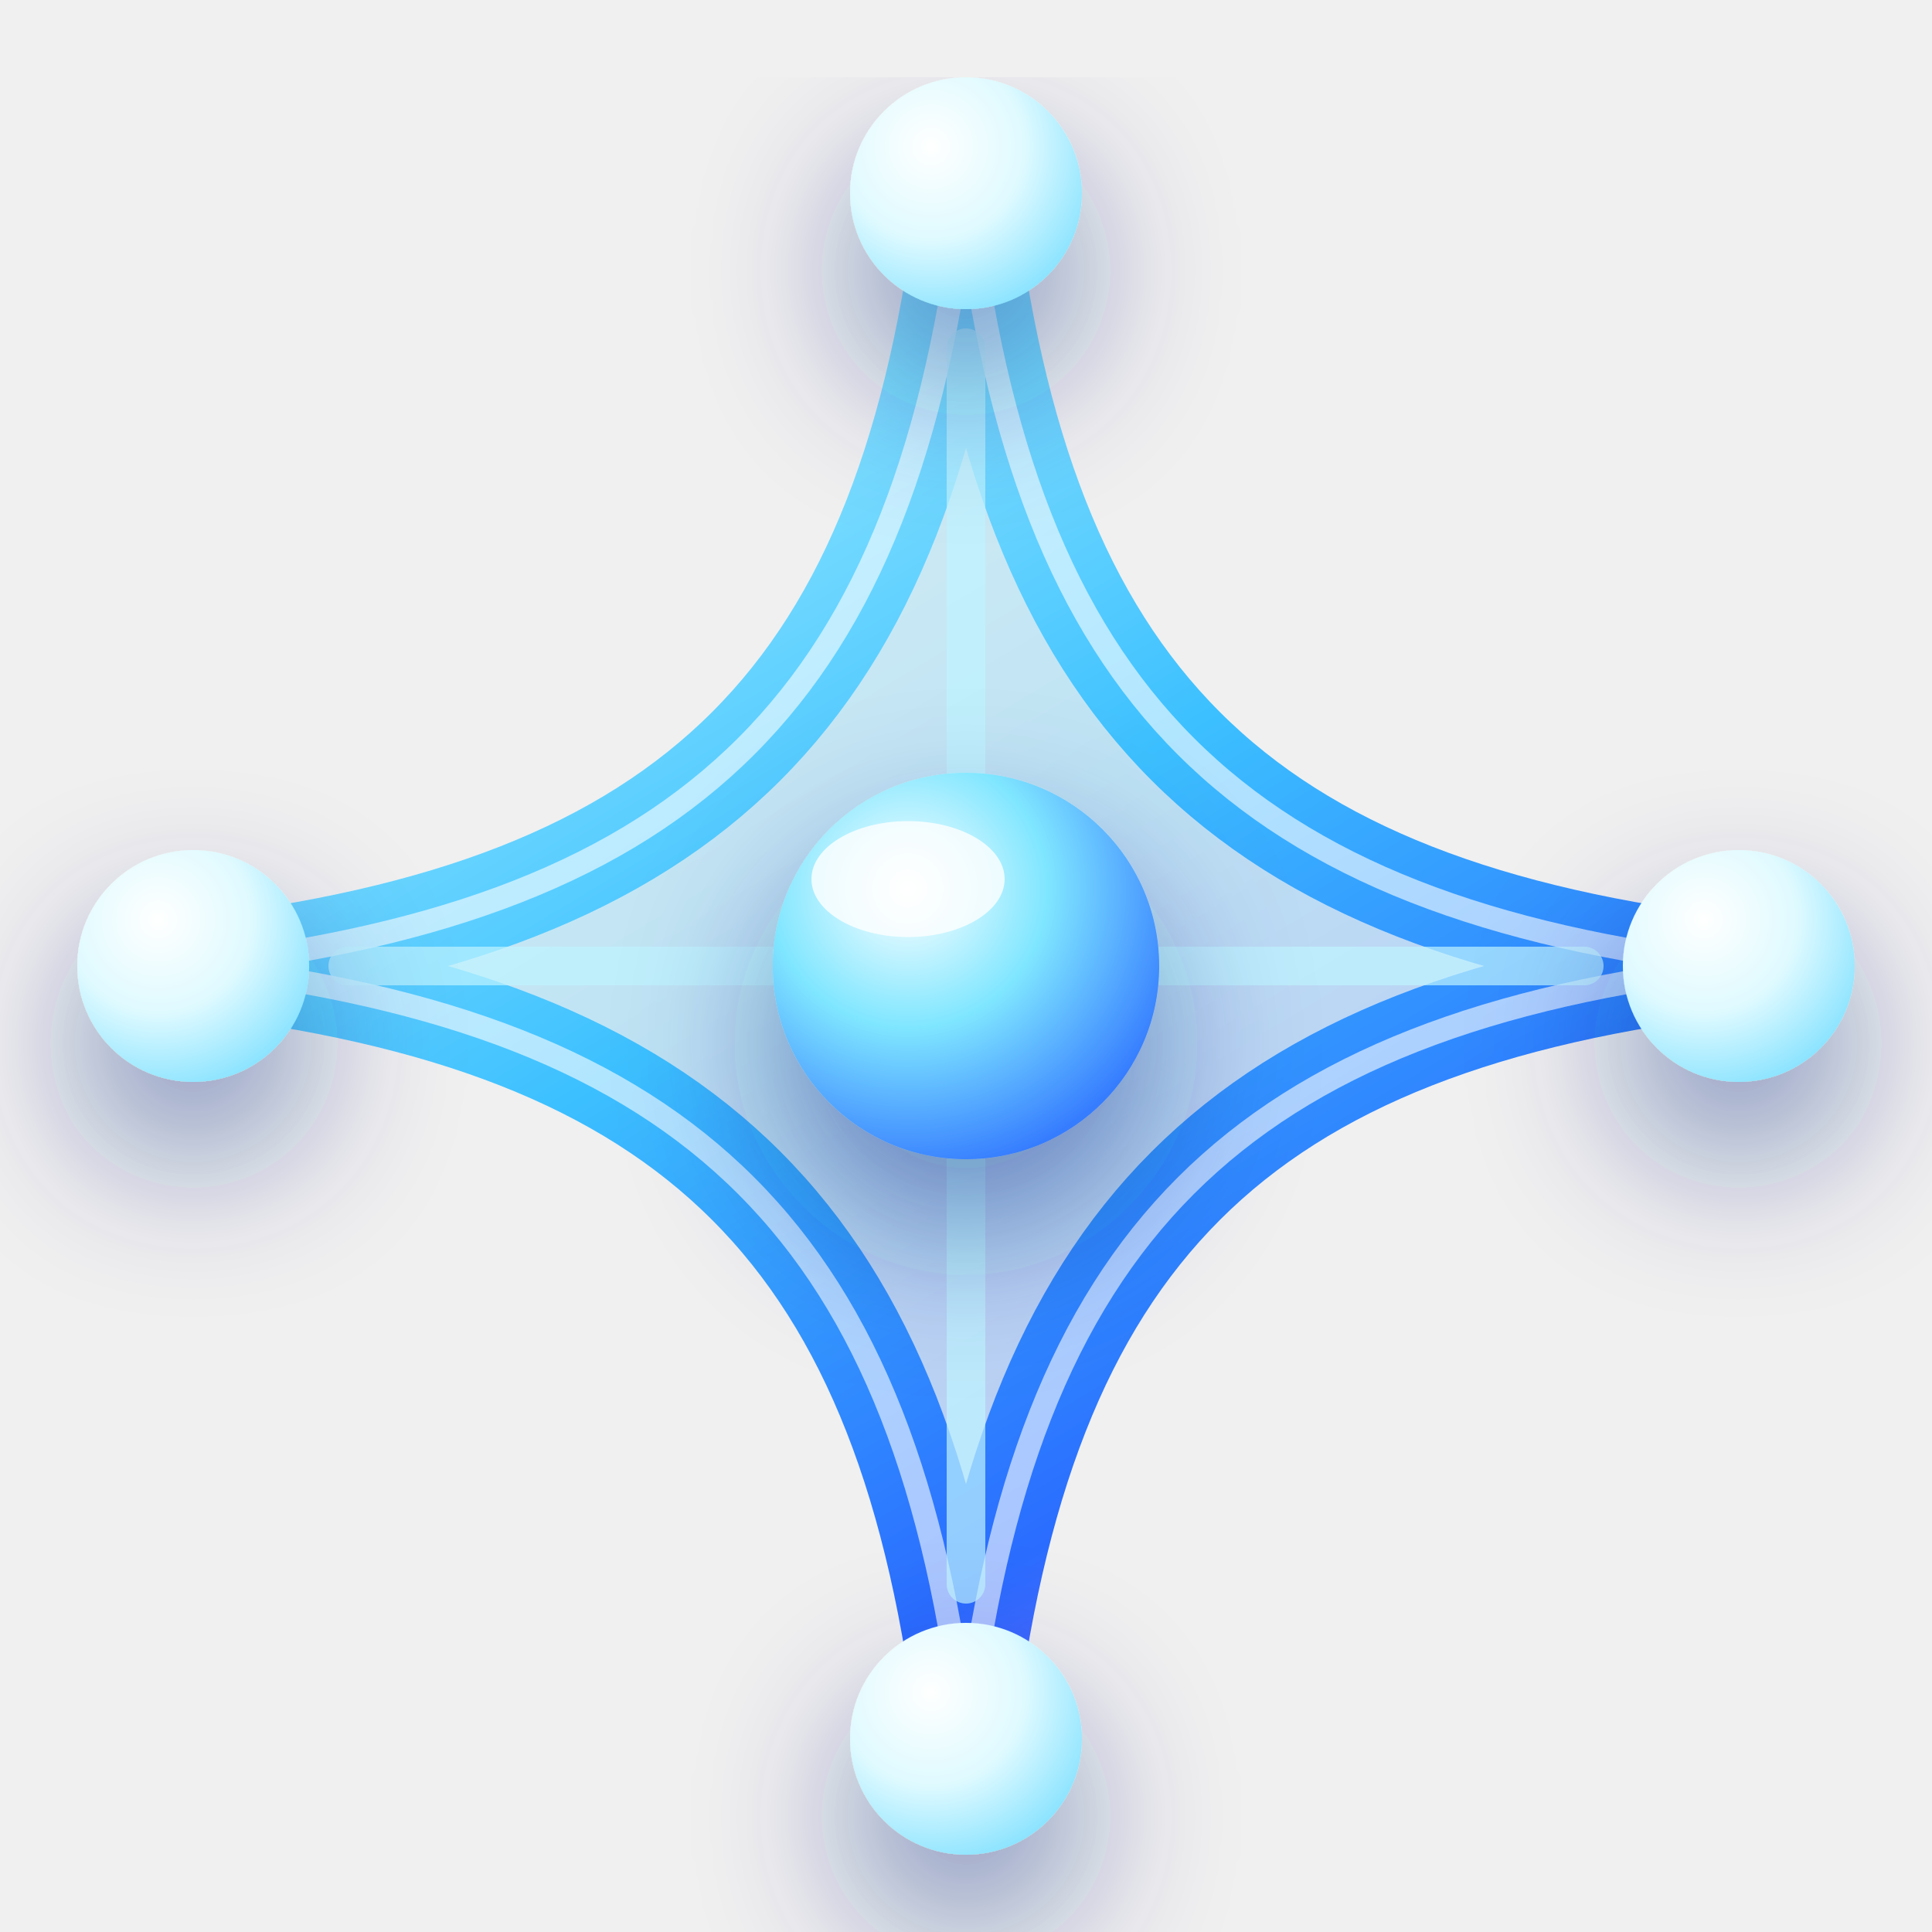
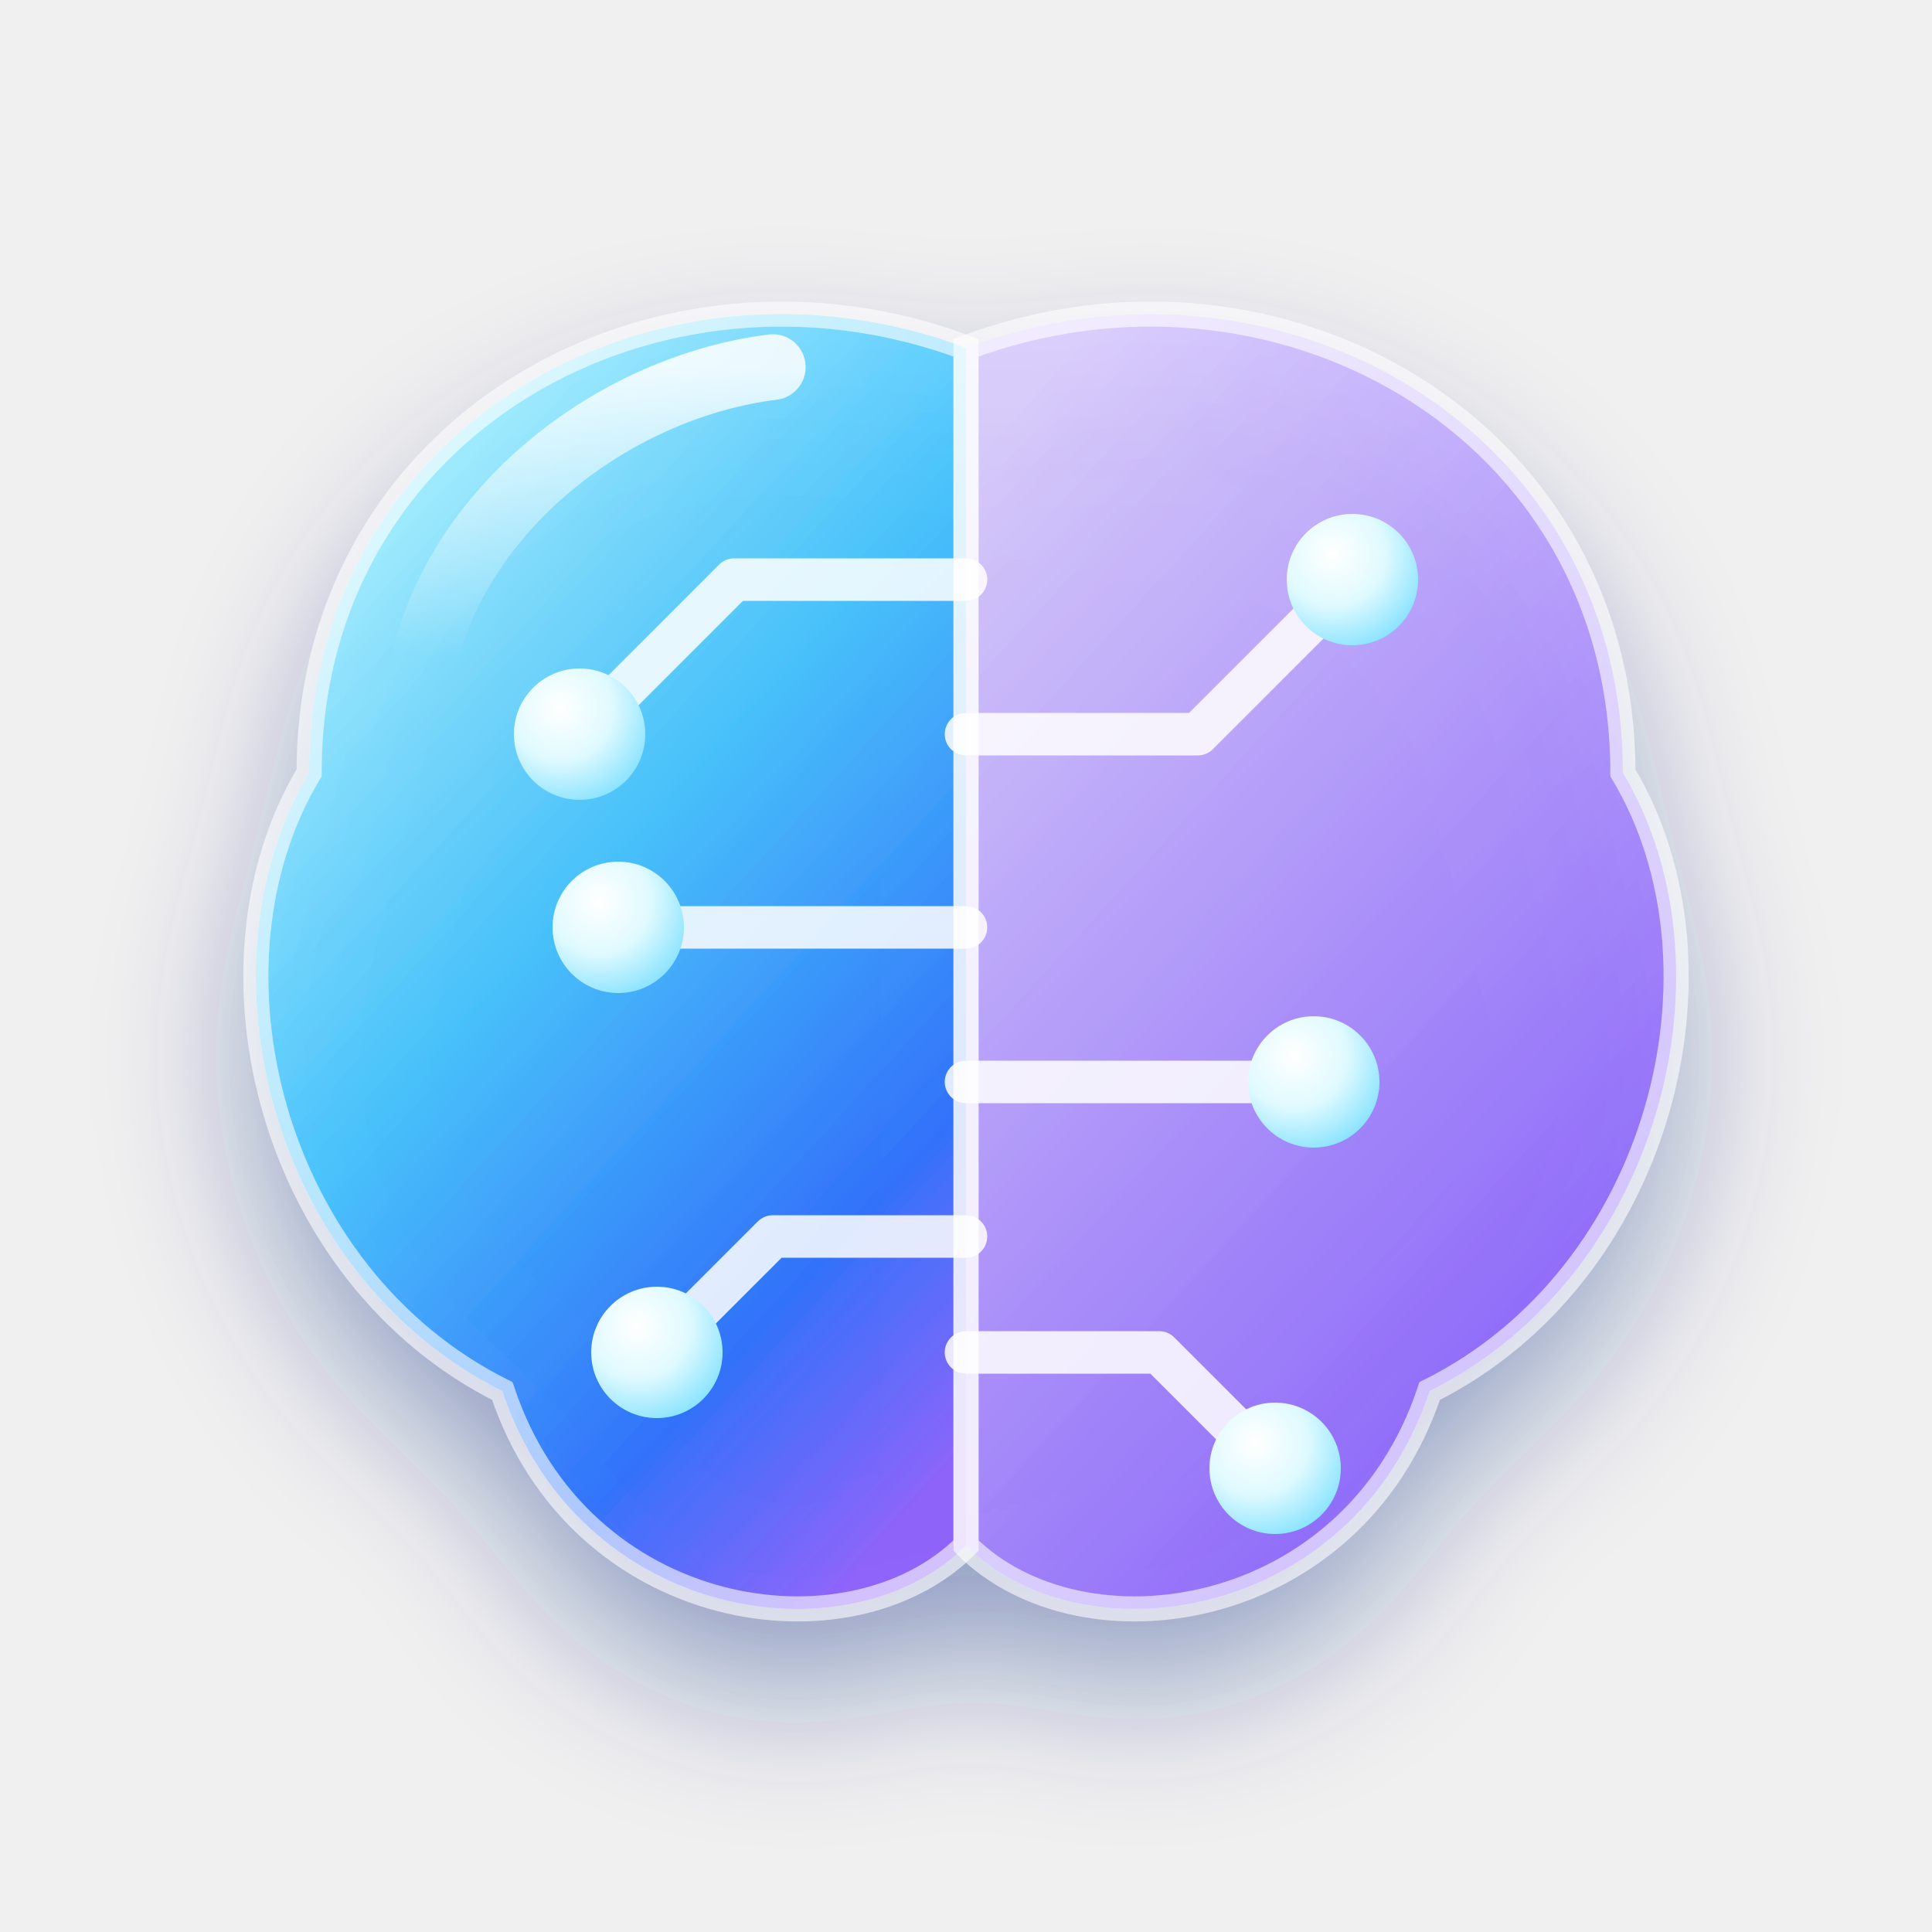
<svg xmlns="http://www.w3.org/2000/svg" viewBox="0 0 100 100">
  <defs>
    <filter id="sh" x="-30%" y="-30%" width="160%" height="160%">
      <feDropShadow dx="0" dy="4" stdDeviation="4" flood-color="#0a2a80" flood-opacity="0.45" />
    </filter>
    <linearGradient id="gloss" x1="0" y1="0" x2="0" y2="1">
      <stop offset="0" stop-color="#fff" stop-opacity="0.85" />
      <stop offset="1" stop-color="#fff" stop-opacity="0" />
    </linearGradient>
    <linearGradient id="st" x1="0.2" y1="0" x2="0.8" y2="1">
      <stop offset="0" stop-color="#b6f8ff" />
      <stop offset="0.45" stop-color="#3cc0ff" />
      <stop offset="0.8" stop-color="#2a6cff" />
      <stop offset="1" stop-color="#8a5cff" />
    </linearGradient>
    <linearGradient id="st2" x1="0.8" y1="0" x2="0.2" y2="1">
      <stop offset="0" stop-color="#a6ffe0" />
      <stop offset="1" stop-color="#1fb8a0" />
    </linearGradient>
+     <linearGradient id="vi" x1="0.2" y1="0" x2="0.8" y2="1">
+       <stop offset="0" stop-color="#d7c9ff" />
+       <stop offset="1" stop-color="#7a4dff" />
+     </linearGradient>
    <radialGradient id="node" cx="0.35" cy="0.3" r="0.8">
      <stop offset="0" stop-color="#fff" />
      <stop offset="0.5" stop-color="#dffaff" />
      <stop offset="1" stop-color="#7fe0ff" />
    </radialGradient>
-     <radialGradient id="hub" cx="0.35" cy="0.3" r="0.8">
-       <stop offset="0" stop-color="#fff" />
-       <stop offset="0.45" stop-color="#7fe6ff" />
-       <stop offset="1" stop-color="#2a6cff" />
-     </radialGradient>
  </defs>
-   <path d="M50 10 C53 36 64 47 90 50 C64 53 53 64 50 90 C47 64 36 53 10 50 C36 47 47 36 50 10 Z" fill="url(#st)" fill-opacity="0.28" stroke="url(#st)" stroke-width="5" stroke-linejoin="round" />
-   <path d="M50 10 C53 36 64 47 90 50 C64 53 53 64 50 90 C47 64 36 53 10 50 C36 47 47 36 50 10 Z" fill="none" stroke="#fff" stroke-opacity="0.6" stroke-width="1.2" />
-   <g stroke="#bff4ff" stroke-opacity="0.7" stroke-width="2" stroke-linecap="round">
-     <path d="M50 18 V42 M50 58 V82 M18 50 H42 M58 50 H82" />
+   <g filter="url(#sh)">
+     <path d="M50 18 C34 12 16 22 16 40 C10 50 14 66 26 72 C30 84 44 86 50 80 Z" fill="url(#st)" fill-opacity="0.9" />
+     <path d="M50 18 C66 12 84 22 84 40 C90 50 86 66 74 72 C70 84 56 86 50 80 Z" fill="url(#vi)" fill-opacity="0.85" />
  </g>
-   <g filter="url(#sh)">
-     <circle cx="50" cy="10" r="6" fill="url(#node)" />
-     <circle cx="90" cy="50" r="6" fill="url(#node)" />
-     <circle cx="50" cy="90" r="6" fill="url(#node)" />
-     <circle cx="10" cy="50" r="6" fill="url(#node)" />
-     <circle cx="50" cy="50" r="10" fill="url(#hub)" />
+   <path d="M50 18 C34 12 16 22 16 40 C10 50 14 66 26 72 C30 84 44 86 50 80 Z" fill="none" stroke="#fff" stroke-opacity="0.6" stroke-width="1.3" />
+   <path d="M50 18 C66 12 84 22 84 40 C90 50 86 66 74 72 C70 84 56 86 50 80 Z" fill="none" stroke="#fff" stroke-opacity="0.6" stroke-width="1.3" />
+   <g fill="none" stroke="#fff" stroke-opacity="0.85" stroke-width="2.2" stroke-linecap="round" stroke-linejoin="round">
+     <path d="M50 30 H38 L30 38" />
+     <path d="M50 48 H32" />
+     <path d="M50 64 H40 L34 70" />
+     <path d="M50 38 H62 L70 30" />
+     <path d="M50 56 H68" />
+     <path d="M50 70 H60 L66 76" />
  </g>
-   <ellipse cx="47" cy="45.5" rx="5" ry="3" fill="#fff" fill-opacity="0.8" />
+   <g fill="url(#node)">
+     <circle cx="30" cy="38" r="3.4" />
+     <circle cx="32" cy="48" r="3.4" />
+     <circle cx="34" cy="70" r="3.4" />
+     <circle cx="70" cy="30" r="3.4" />
+     <circle cx="68" cy="56" r="3.4" />
+     <circle cx="66" cy="76" r="3.4" />
+   </g>
+   <path d="M22 34 C24 26 32 20 40 19" fill="none" stroke="url(#gloss)" stroke-width="3.4" stroke-linecap="round" />
</svg>
